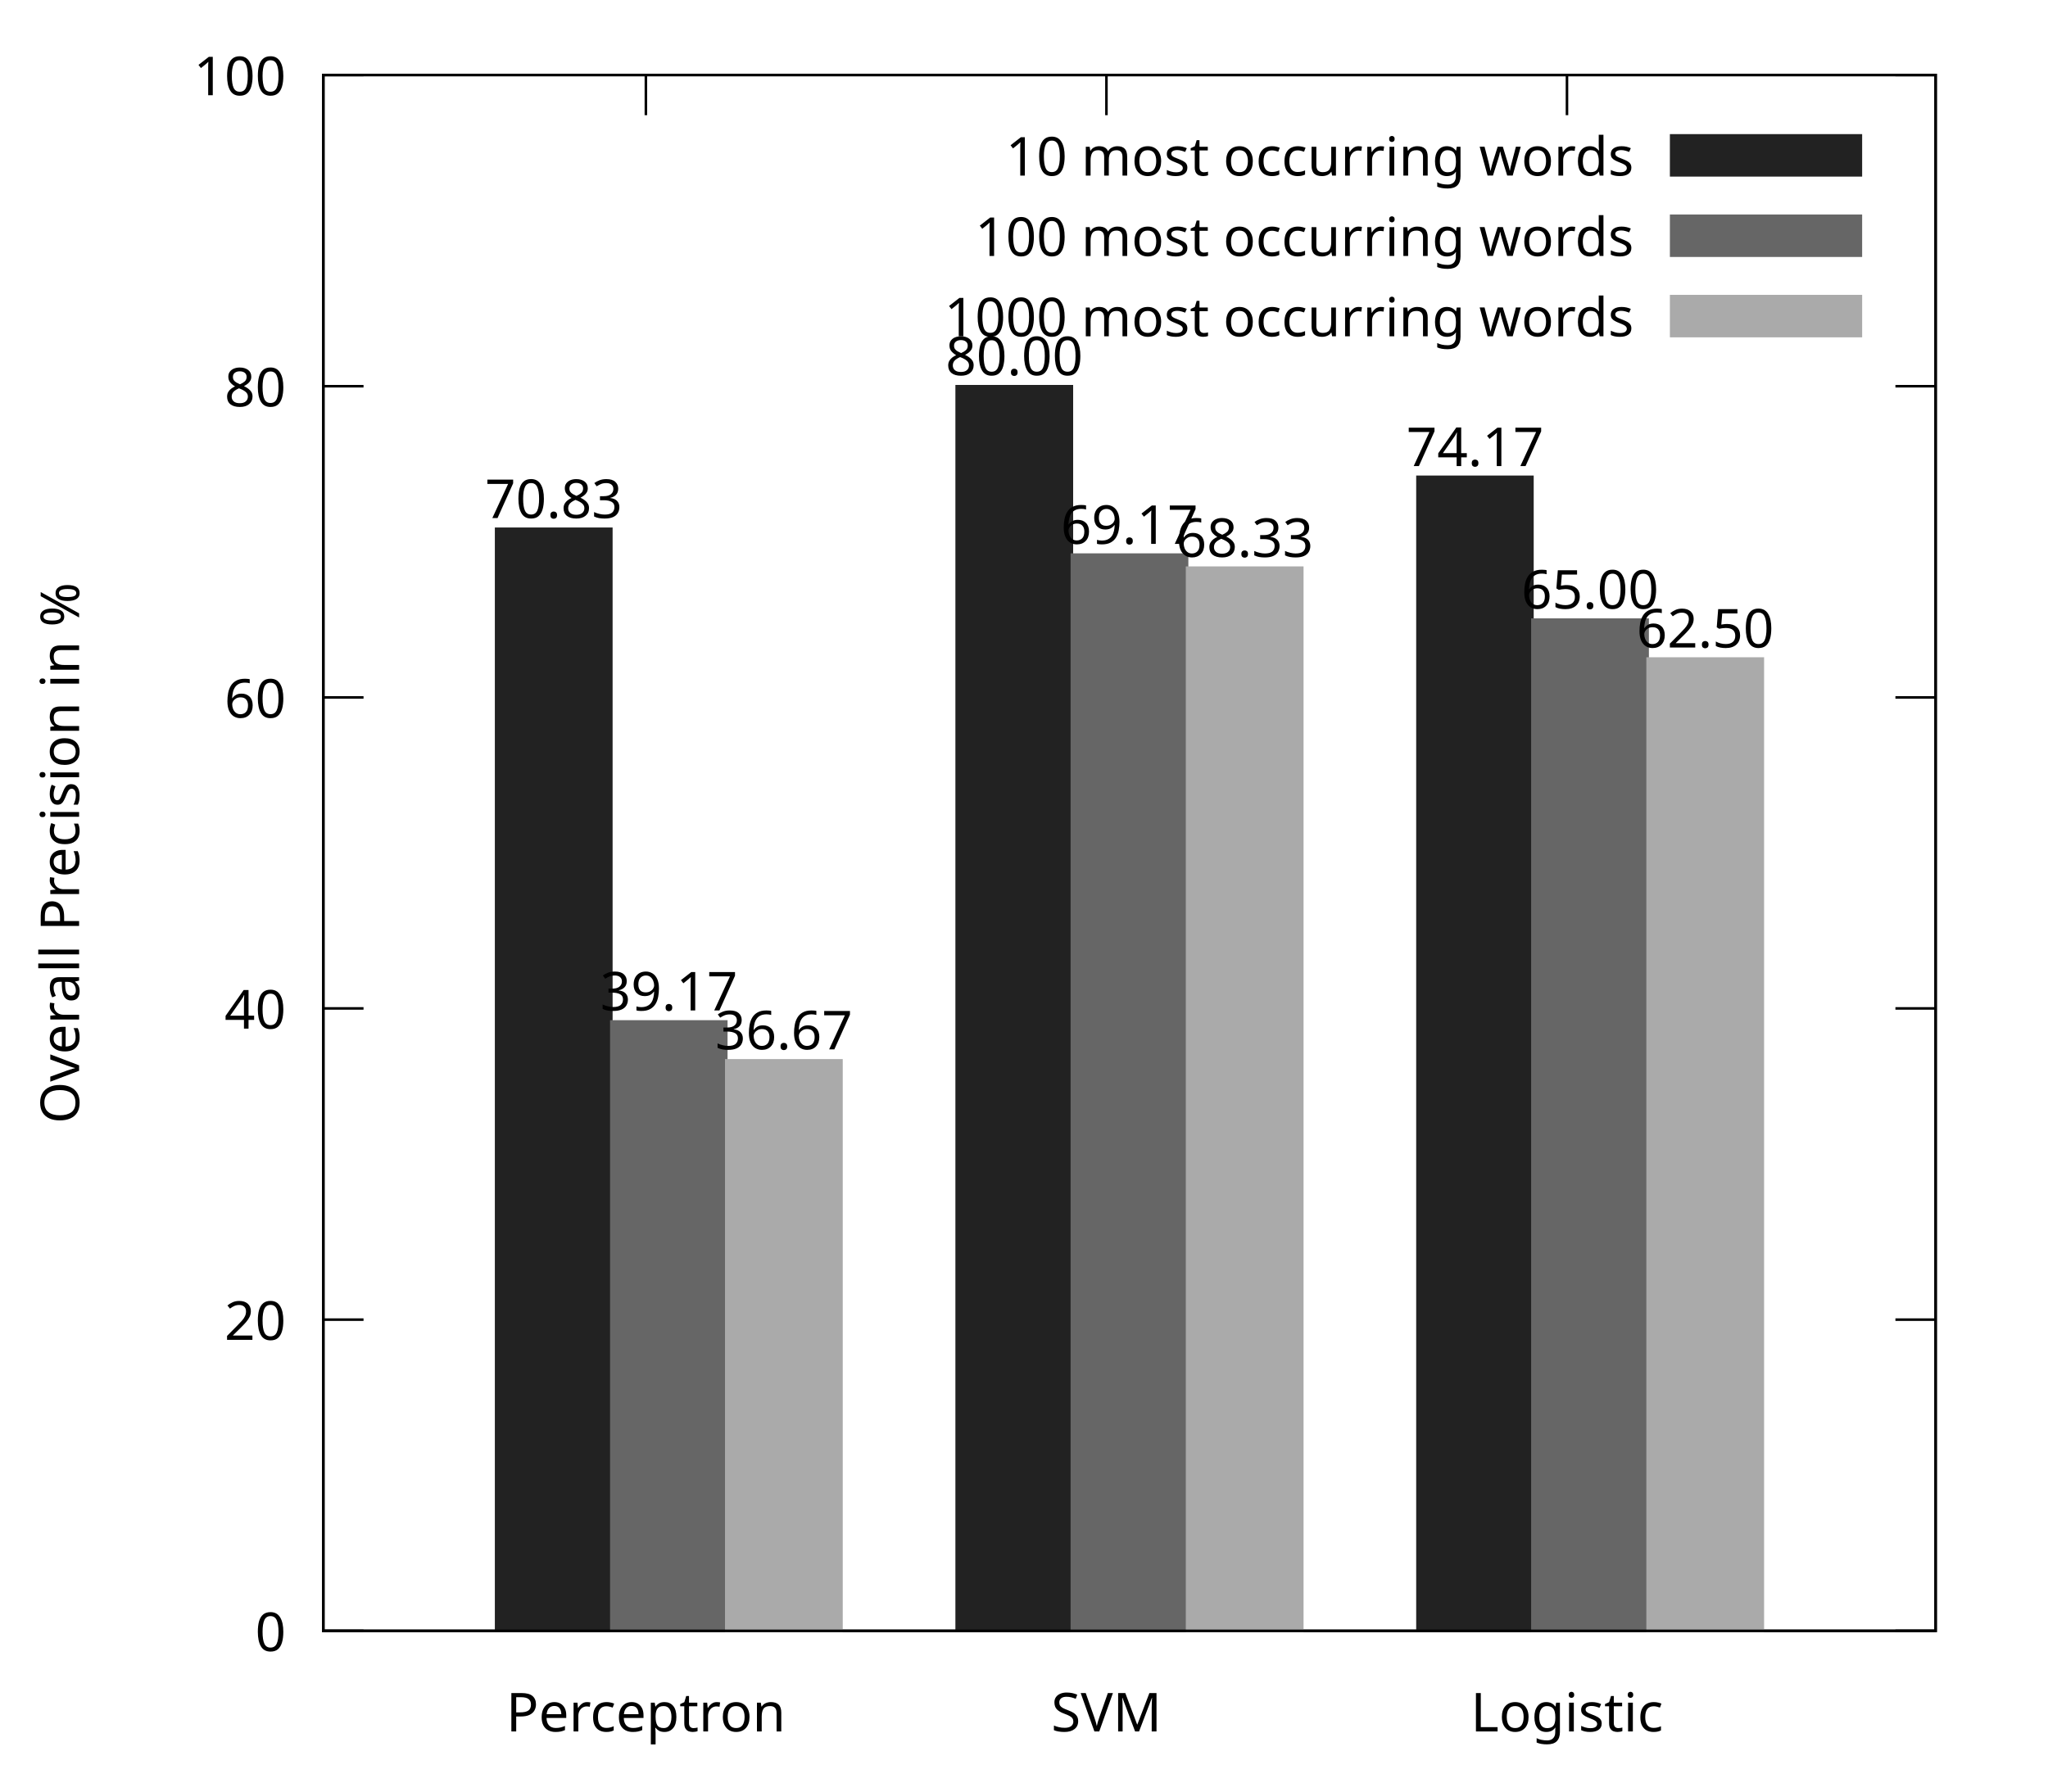
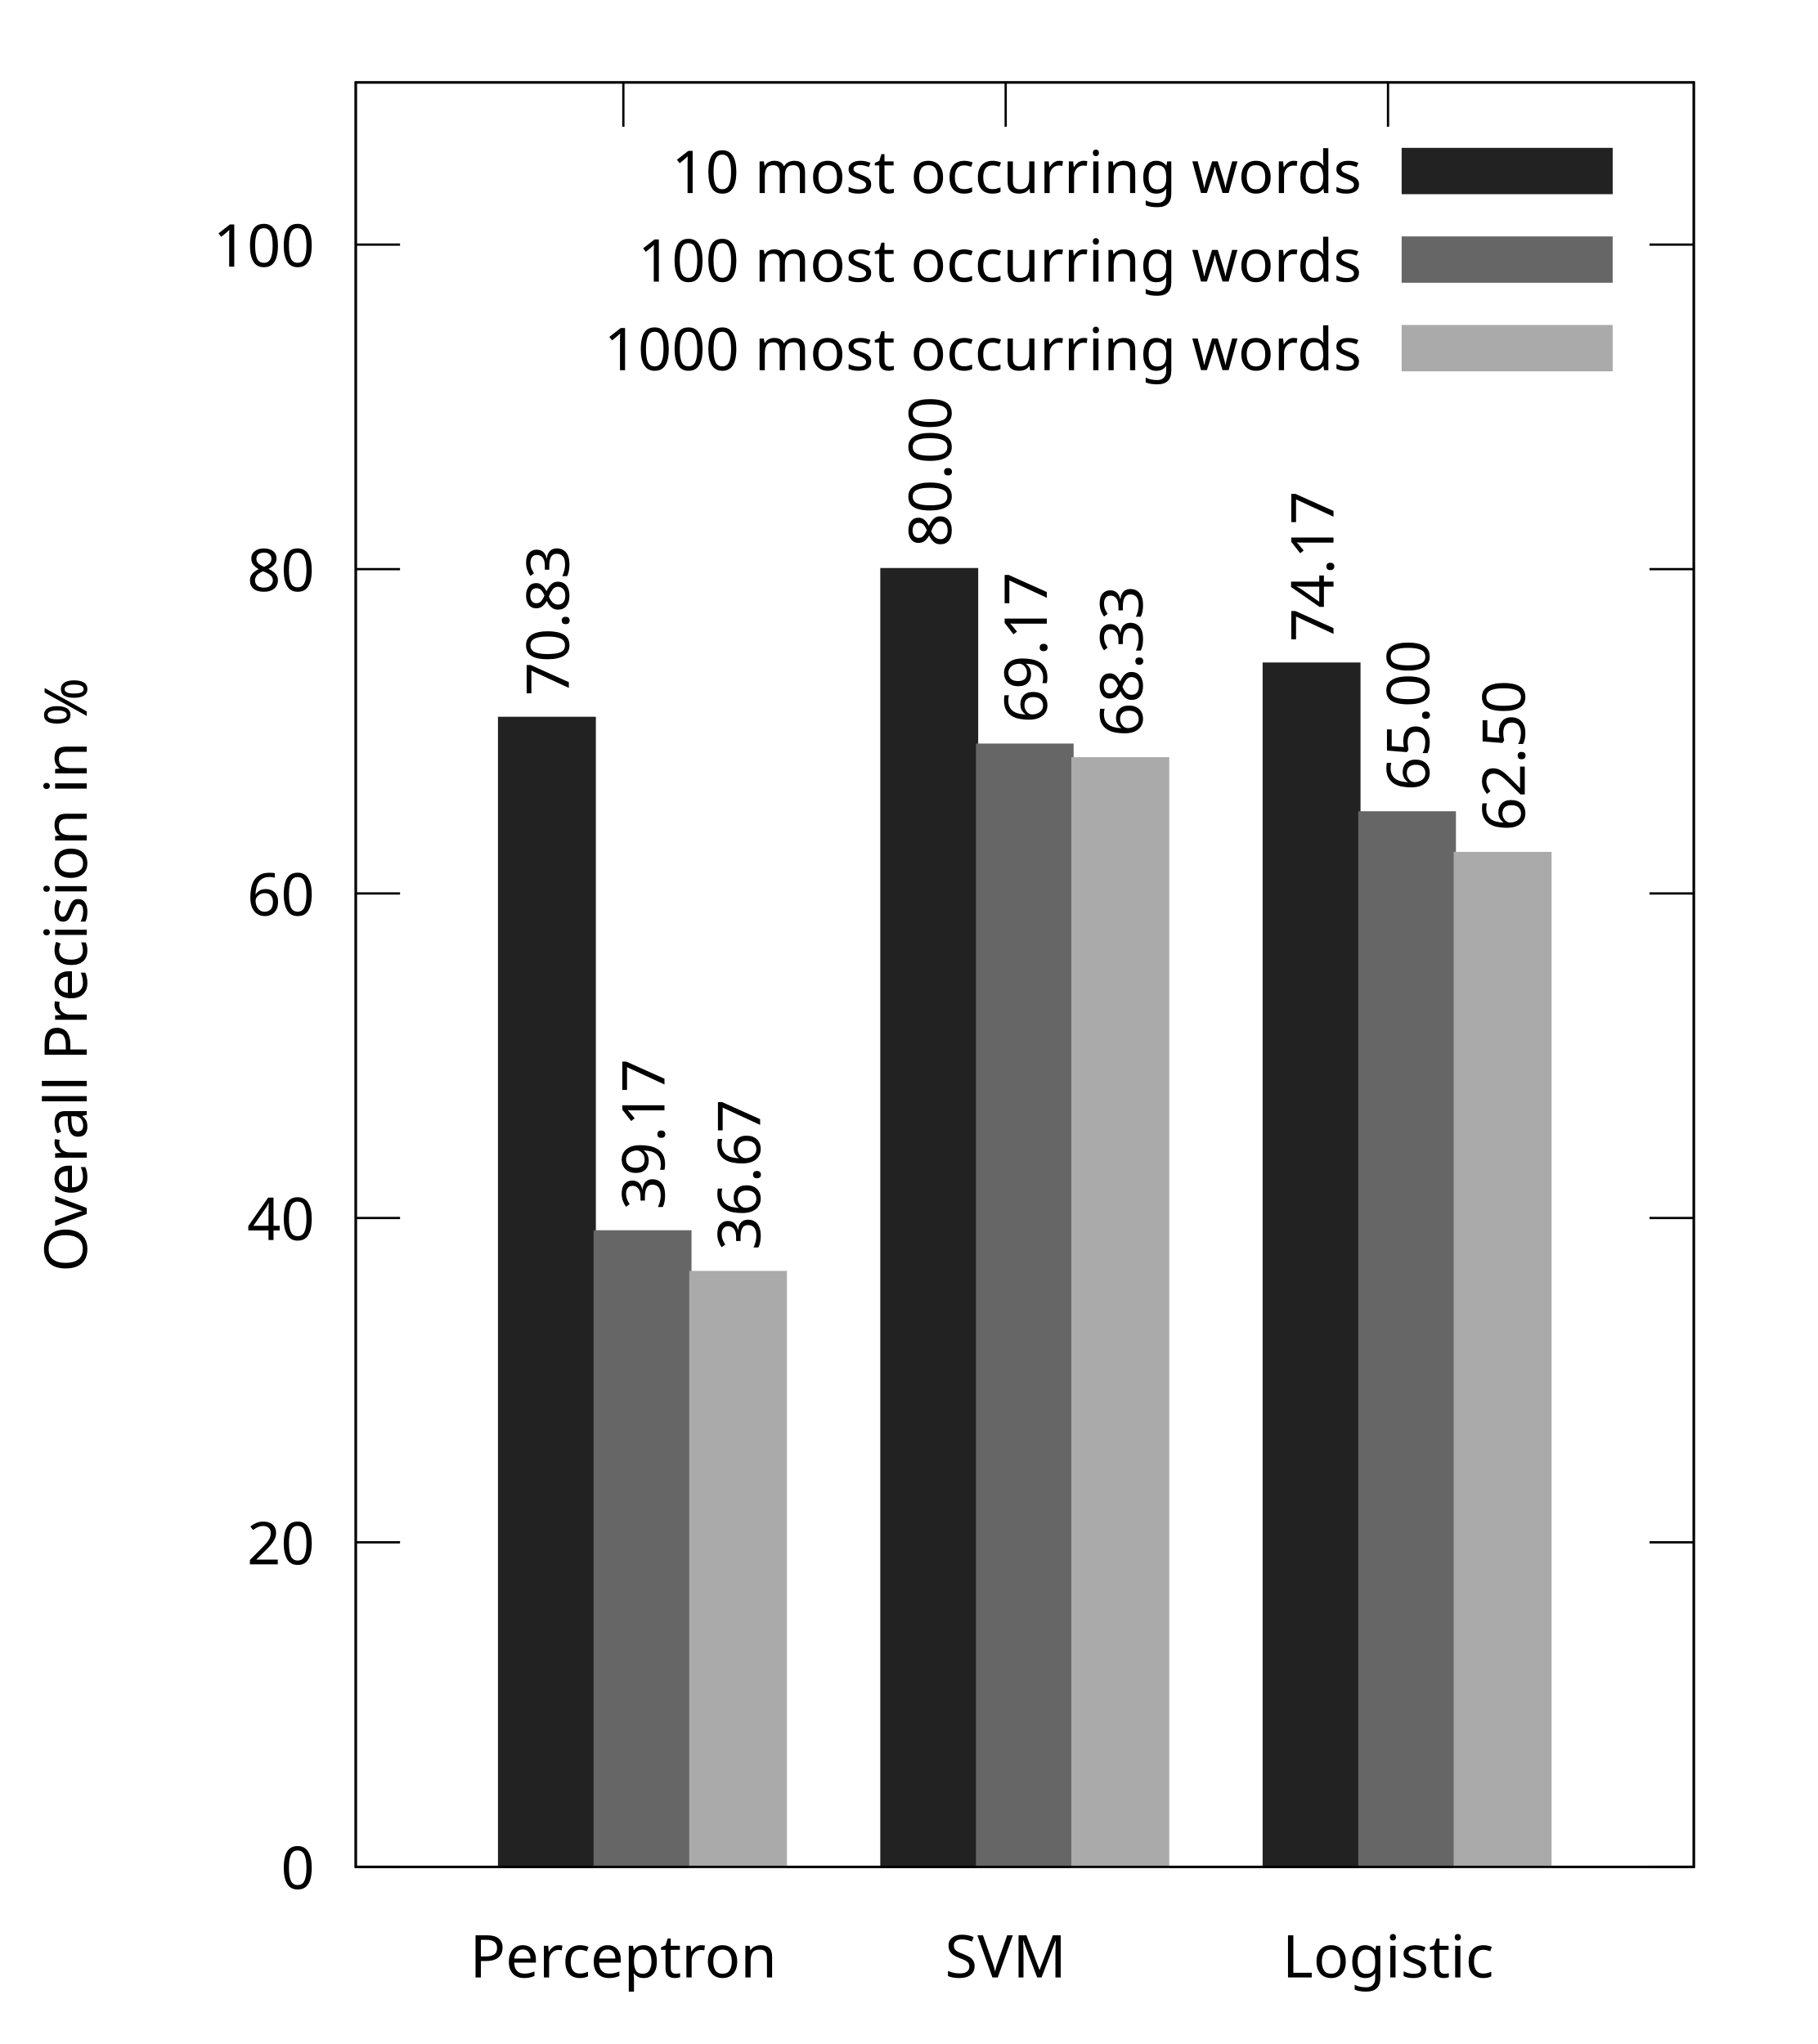
- <svg xmlns="http://www.w3.org/2000/svg" xmlns:xlink="http://www.w3.org/1999/xlink" width="800" height="700" viewBox="0 0 800 700">
+ <svg xmlns="http://www.w3.org/2000/svg" xmlns:xlink="http://www.w3.org/1999/xlink" width="800" height="900" viewBox="0 0 800 900">
  <g id="gnuplot_canvas">
-     <rect x="0" y="0" width="800" height="700" fill="none" />
+     <rect x="0" y="0" width="800" height="900" fill="none" />
    <defs>
      <circle id="gpDot" r="0.5" stroke-width="0.5" />
-       <path id="gpPt0" stroke-width="0.127" stroke="currentColor" d="M-1,0 h2 M0,-1 v2" />
-       <path id="gpPt1" stroke-width="0.127" stroke="currentColor" d="M-1,-1 L1,1 M1,-1 L-1,1" />
-       <path id="gpPt2" stroke-width="0.127" stroke="currentColor" d="M-1,0 L1,0 M0,-1 L0,1 M-1,-1 L1,1 M-1,1 L1,-1" />
-       <rect id="gpPt3" stroke-width="0.127" stroke="currentColor" x="-1" y="-1" width="2" height="2" />
-       <rect id="gpPt4" stroke-width="0.127" stroke="currentColor" fill="currentColor" x="-1" y="-1" width="2" height="2" />
-       <circle id="gpPt5" stroke-width="0.127" stroke="currentColor" cx="0" cy="0" r="1" />
+       <path id="gpPt0" stroke-width="0.103" stroke="currentColor" d="M-1,0 h2 M0,-1 v2" />
+       <path id="gpPt1" stroke-width="0.103" stroke="currentColor" d="M-1,-1 L1,1 M1,-1 L-1,1" />
+       <path id="gpPt2" stroke-width="0.103" stroke="currentColor" d="M-1,0 L1,0 M0,-1 L0,1 M-1,-1 L1,1 M-1,1 L1,-1" />
+       <rect id="gpPt3" stroke-width="0.103" stroke="currentColor" x="-1" y="-1" width="2" height="2" />
+       <rect id="gpPt4" stroke-width="0.103" stroke="currentColor" fill="currentColor" x="-1" y="-1" width="2" height="2" />
+       <circle id="gpPt5" stroke-width="0.103" stroke="currentColor" cx="0" cy="0" r="1" />
      <use xlink:href="#gpPt5" id="gpPt6" fill="currentColor" stroke="none" />
-       <path id="gpPt7" stroke-width="0.127" stroke="currentColor" d="M0,-1.33 L-1.33,0.67 L1.33,0.67 z" />
+       <path id="gpPt7" stroke-width="0.103" stroke="currentColor" d="M0,-1.33 L-1.33,0.67 L1.33,0.67 z" />
      <use xlink:href="#gpPt7" id="gpPt8" fill="currentColor" stroke="none" />
      <use xlink:href="#gpPt7" id="gpPt9" stroke="currentColor" transform="rotate(180)" />
      <use xlink:href="#gpPt9" id="gpPt10" fill="currentColor" stroke="none" />
      <use xlink:href="#gpPt3" id="gpPt11" stroke="currentColor" transform="rotate(45)" />
      <use xlink:href="#gpPt11" id="gpPt12" fill="currentColor" stroke="none" />
-       <path id="gpPt13" stroke-width="0.127" stroke="currentColor" d="M0,1.330 L1.265,0.411 L0.782,-1.067 L-0.782,-1.076 L-1.265,0.411 z" />
+       <path id="gpPt13" stroke-width="0.103" stroke="currentColor" d="M0,1.330 L1.265,0.411 L0.782,-1.067 L-0.782,-1.076 L-1.265,0.411 z" />
      <use xlink:href="#gpPt13" id="gpPt14" fill="currentColor" stroke="none" />
      <filter id="textbox" filterUnits="objectBoundingBox" x="0" y="0" height="1" width="1">
        <feFlood flood-color="white" flood-opacity="1" result="bgnd" />
        <feComposite in="SourceGraphic" in2="bgnd" operator="atop" />
      </filter>
      <filter id="greybox" filterUnits="objectBoundingBox" x="0" y="0" height="1" width="1">
        <feFlood flood-color="lightgrey" flood-opacity="1" result="grey" />
        <feComposite in="SourceGraphic" in2="grey" operator="atop" />
      </filter>
    </defs>
    <g fill="none" color="white" stroke="black" stroke-width="1.00" stroke-linecap="butt" stroke-linejoin="miter">
</g>
    <g fill="none" color="black" stroke="currentColor" stroke-width="1.00" stroke-linecap="butt" stroke-linejoin="miter">
-       <path stroke="black" d="M126.3,637.2 L142.0,637.2 M756.1,637.2 L740.4,637.2  " />
-       <g transform="translate(111.7,645.1)" stroke="none" fill="black" font-family="Verdana" font-size="21.00" text-anchor="end">
+       <path stroke="black" d="M156.6,822.0 L176.1,822.0 M745.6,822.0 L726.1,822.0  " />
+       <g transform="translate(138.5,831.7)" stroke="none" fill="black" font-family="Verdana" font-size="26.00" text-anchor="end">
        <text>
          <tspan font-family="Verdana"> 0</tspan>
        </text>
      </g>
    </g>
    <g fill="none" color="black" stroke="currentColor" stroke-width="1.00" stroke-linecap="butt" stroke-linejoin="miter">
-       <path stroke="black" d="M126.3,515.6 L142.0,515.6 M756.1,515.6 L740.4,515.6  " />
-       <g transform="translate(111.7,523.5)" stroke="none" fill="black" font-family="Verdana" font-size="21.00" text-anchor="end">
+       <path stroke="black" d="M156.6,679.1 L176.1,679.1 M745.6,679.1 L726.1,679.1  " />
+       <g transform="translate(138.5,688.8)" stroke="none" fill="black" font-family="Verdana" font-size="26.00" text-anchor="end">
        <text>
          <tspan font-family="Verdana"> 20</tspan>
        </text>
      </g>
    </g>
    <g fill="none" color="black" stroke="currentColor" stroke-width="1.00" stroke-linecap="butt" stroke-linejoin="miter">
-       <path stroke="black" d="M126.3,394.0 L142.0,394.0 M756.1,394.0 L740.4,394.0  " />
-       <g transform="translate(111.7,401.9)" stroke="none" fill="black" font-family="Verdana" font-size="21.00" text-anchor="end">
+       <path stroke="black" d="M156.6,536.3 L176.1,536.3 M745.6,536.3 L726.1,536.3  " />
+       <g transform="translate(138.5,546.0)" stroke="none" fill="black" font-family="Verdana" font-size="26.00" text-anchor="end">
        <text>
          <tspan font-family="Verdana"> 40</tspan>
        </text>
      </g>
    </g>
    <g fill="none" color="black" stroke="currentColor" stroke-width="1.00" stroke-linecap="butt" stroke-linejoin="miter">
-       <path stroke="black" d="M126.3,272.5 L142.0,272.5 M756.1,272.5 L740.4,272.5  " />
-       <g transform="translate(111.7,280.4)" stroke="none" fill="black" font-family="Verdana" font-size="21.00" text-anchor="end">
+       <path stroke="black" d="M156.6,393.4 L176.1,393.4 M745.6,393.4 L726.1,393.4  " />
+       <g transform="translate(138.5,403.1)" stroke="none" fill="black" font-family="Verdana" font-size="26.00" text-anchor="end">
        <text>
          <tspan font-family="Verdana"> 60</tspan>
        </text>
      </g>
    </g>
    <g fill="none" color="black" stroke="currentColor" stroke-width="1.00" stroke-linecap="butt" stroke-linejoin="miter">
-       <path stroke="black" d="M126.3,150.9 L142.0,150.9 M756.1,150.9 L740.4,150.9  " />
-       <g transform="translate(111.7,158.8)" stroke="none" fill="black" font-family="Verdana" font-size="21.00" text-anchor="end">
+       <path stroke="black" d="M156.6,250.6 L176.1,250.6 M745.6,250.6 L726.1,250.6  " />
+       <g transform="translate(138.5,260.3)" stroke="none" fill="black" font-family="Verdana" font-size="26.00" text-anchor="end">
        <text>
          <tspan font-family="Verdana"> 80</tspan>
        </text>
      </g>
    </g>
    <g fill="none" color="black" stroke="currentColor" stroke-width="1.00" stroke-linecap="butt" stroke-linejoin="miter">
-       <path stroke="black" d="M126.3,29.3 L142.0,29.3 M756.1,29.3 L740.4,29.3  " />
-       <g transform="translate(111.7,37.2)" stroke="none" fill="black" font-family="Verdana" font-size="21.00" text-anchor="end">
+       <path stroke="black" d="M156.6,107.7 L176.1,107.7 M745.6,107.7 L726.1,107.7  " />
+       <g transform="translate(138.5,117.4)" stroke="none" fill="black" font-family="Verdana" font-size="26.00" text-anchor="end">
        <text>
          <tspan font-family="Verdana"> 100</tspan>
        </text>
      </g>
    </g>
    <g fill="none" color="black" stroke="currentColor" stroke-width="1.00" stroke-linecap="butt" stroke-linejoin="miter">
-       <path stroke="black" d="M252.3,637.2 L252.3,621.5 M252.3,29.3 L252.3,45.0  " />
-       <g transform="translate(252.3,676.5)" stroke="none" fill="black" font-family="Verdana" font-size="21.00" text-anchor="middle">
+       <path stroke="black" d="M274.4,822.0 L274.4,802.5 M274.4,36.3 L274.4,55.8  " />
+       <g transform="translate(274.4,870.7)" stroke="none" fill="black" font-family="Verdana" font-size="26.00" text-anchor="middle">
        <text>
          <tspan font-family="Verdana">Perceptron</tspan>
        </text>
      </g>
    </g>
    <g fill="none" color="black" stroke="currentColor" stroke-width="1.00" stroke-linecap="butt" stroke-linejoin="miter">
-       <path stroke="black" d="M432.2,637.2 L432.2,621.5 M432.2,29.3 L432.2,45.0  " />
-       <g transform="translate(432.2,676.5)" stroke="none" fill="black" font-family="Verdana" font-size="21.00" text-anchor="middle">
+       <path stroke="black" d="M442.7,822.0 L442.7,802.5 M442.7,36.3 L442.7,55.8  " />
+       <g transform="translate(442.7,870.7)" stroke="none" fill="black" font-family="Verdana" font-size="26.00" text-anchor="middle">
        <text>
          <tspan font-family="Verdana">SVM</tspan>
        </text>
      </g>
    </g>
    <g fill="none" color="black" stroke="currentColor" stroke-width="1.00" stroke-linecap="butt" stroke-linejoin="miter">
-       <path stroke="black" d="M612.1,637.2 L612.1,621.5 M612.1,29.3 L612.1,45.0  " />
-       <g transform="translate(612.1,676.5)" stroke="none" fill="black" font-family="Verdana" font-size="21.00" text-anchor="middle">
+       <path stroke="black" d="M611.0,822.0 L611.0,802.5 M611.0,36.3 L611.0,55.8  " />
+       <g transform="translate(611.0,870.7)" stroke="none" fill="black" font-family="Verdana" font-size="26.00" text-anchor="middle">
        <text>
          <tspan font-family="Verdana">Logistic</tspan>
        </text>
      </g>
    </g>
    <g fill="none" color="black" stroke="currentColor" stroke-width="1.00" stroke-linecap="butt" stroke-linejoin="miter">
</g>
    <g fill="none" color="black" stroke="currentColor" stroke-width="1.00" stroke-linecap="butt" stroke-linejoin="miter">
-       <path stroke="black" d="M126.3,29.3 L126.3,637.2 L756.1,637.2 L756.1,29.3 L126.3,29.3 Z  " />
-     </g>
-     <g fill="none" color="black" stroke="currentColor" stroke-width="1.00" stroke-linecap="butt" stroke-linejoin="miter">
-       <g transform="translate(30.9,333.3) rotate(270)" stroke="none" fill="black" font-family="Verdana" font-size="21.00" text-anchor="middle">
+       <path stroke="black" d="M156.6,36.3 L156.6,822.0 L745.6,822.0 L745.6,36.3 L156.6,36.3 Z  " />
+     </g>
+     <g fill="none" color="black" stroke="currentColor" stroke-width="1.00" stroke-linecap="butt" stroke-linejoin="miter">
+       <g transform="translate(38.2,429.2) rotate(270)" stroke="none" fill="black" font-family="Verdana" font-size="26.00" text-anchor="middle">
        <text>
          <tspan font-family="Verdana">Overall Precision in %</tspan>
        </text>
      </g>
    </g>
    <g fill="none" color="black" stroke="currentColor" stroke-width="1.00" stroke-linecap="butt" stroke-linejoin="miter">
</g>
    <g id="gnuplot_plot_1">
      <g fill="none" color="black" stroke="currentColor" stroke-width="1.00" stroke-linecap="butt" stroke-linejoin="miter">
-         <g transform="translate(638.2,68.6)" stroke="none" fill="black" font-family="Verdana" font-size="21.00" text-anchor="end">
+         <g transform="translate(599.4,85.0)" stroke="none" fill="black" font-family="Verdana" font-size="26.00" text-anchor="end">
          <text>
            <tspan font-family="Verdana">10 most occurring words</tspan>
          </text>
        </g>
      </g>
      <g fill="none" color="black" stroke="currentColor" stroke-width="1.00" stroke-linecap="butt" stroke-linejoin="miter">
        <g stroke="none" shape-rendering="crispEdges">
-           <polygon fill="rgb( 34,  34,  34)" points="652.8,68.5 726.9,68.5 726.9,52.8 652.8,52.8 " />
-         </g>
-         <path stroke="rgb( 34,  34,  34)" d="M652.8,68.5 L726.9,68.5 L726.9,52.9 L652.8,52.9 L652.8,68.5 Z  " />
-       </g>
-       <g fill="none" color="black" stroke="currentColor" stroke-width="1.00" stroke-linecap="butt" stroke-linejoin="miter">
-         <g stroke="none" shape-rendering="crispEdges">
-           <polygon fill="rgb( 34,  34,  34)" points="193.8,637.2 238.9,637.2 238.9,206.5 193.8,206.5 " />
-         </g>
-         <path stroke="rgb( 34,  34,  34)" d="M193.8,637.2 L193.8,206.6 L238.8,206.6 L238.8,637.2 L193.8,637.2 Z  " />
-         <g stroke="none" shape-rendering="crispEdges">
-           <polygon fill="rgb( 34,  34,  34)" points="373.7,637.2 418.8,637.2 418.8,150.8 373.7,150.8 " />
-         </g>
-         <path stroke="rgb( 34,  34,  34)" d="M373.7,637.2 L373.7,150.9 L418.7,150.9 L418.7,637.2 L373.7,637.2 Z  " />
-         <g stroke="none" shape-rendering="crispEdges">
-           <polygon fill="rgb( 34,  34,  34)" points="553.7,637.2 598.7,637.2 598.7,186.2 553.7,186.2 " />
-         </g>
-         <path stroke="rgb( 34,  34,  34)" d="M553.7,637.2 L553.7,186.3 L598.6,186.3 L598.6,637.2 L553.7,637.2 Z  " />
+           <polygon fill="rgb( 34,  34,  34)" points="617.5,85.0 709.4,85.0 709.4,65.5 617.5,65.5 " />
+         </g>
+         <path stroke="rgb( 34,  34,  34)" d="M617.5,85.0 L709.4,85.0 L709.4,65.6 L617.5,65.6 L617.5,85.0 Z  " />
+       </g>
+       <g fill="none" color="black" stroke="currentColor" stroke-width="1.00" stroke-linecap="butt" stroke-linejoin="miter">
+         <g stroke="none" shape-rendering="crispEdges">
+           <polygon fill="rgb( 34,  34,  34)" points="219.7,822.0 261.9,822.0 261.9,316.0 219.7,316.0 " />
+         </g>
+         <path stroke="rgb( 34,  34,  34)" d="M219.7,822.0 L219.7,316.1 L261.8,316.1 L261.8,822.0 L219.7,822.0 Z  " />
+         <g stroke="none" shape-rendering="crispEdges">
+           <polygon fill="rgb( 34,  34,  34)" points="388.0,822.0 430.2,822.0 430.2,250.5 388.0,250.5 " />
+         </g>
+         <path stroke="rgb( 34,  34,  34)" d="M388.0,822.0 L388.0,250.6 L430.1,250.6 L430.1,822.0 L388.0,822.0 Z  " />
+         <g stroke="none" shape-rendering="crispEdges">
+           <polygon fill="rgb( 34,  34,  34)" points="556.3,822.0 598.5,822.0 598.5,292.1 556.3,292.1 " />
+         </g>
+         <path stroke="rgb( 34,  34,  34)" d="M556.3,822.0 L556.3,292.2 L598.4,292.2 L598.4,822.0 L556.3,822.0 Z  " />
      </g>
    </g>
    <g id="gnuplot_plot_2">
      <g fill="none" color="black" stroke="currentColor" stroke-width="1.00" stroke-linecap="butt" stroke-linejoin="miter">
-         <g transform="translate(216.3,202.4)" stroke="none" fill="black" font-family="Verdana" font-size="21.00" text-anchor="middle">
+         <g transform="translate(250.4,273.2) rotate(-90)" stroke="none" fill="black" font-family="Verdana" font-size="26.00" text-anchor="middle">
          <text>
            <tspan font-family="Verdana">70.83</tspan>
          </text>
        </g>
-         <g transform="translate(396.2,146.6)" stroke="none" fill="black" font-family="Verdana" font-size="21.00" text-anchor="middle">
+         <g transform="translate(418.7,207.7) rotate(-90)" stroke="none" fill="black" font-family="Verdana" font-size="26.00" text-anchor="middle">
          <text>
            <tspan font-family="Verdana">80.00</tspan>
          </text>
        </g>
-         <g transform="translate(576.2,182.1)" stroke="none" fill="black" font-family="Verdana" font-size="21.00" text-anchor="middle">
+         <g transform="translate(587.0,249.4) rotate(-90)" stroke="none" fill="black" font-family="Verdana" font-size="26.00" text-anchor="middle">
          <text>
            <tspan font-family="Verdana">74.17</tspan>
          </text>
        </g>
      </g>
    </g>
    <g id="gnuplot_plot_3">
      <g fill="none" color="black" stroke="currentColor" stroke-width="1.00" stroke-linecap="butt" stroke-linejoin="miter">
-         <g transform="translate(638.2,100.0)" stroke="none" fill="black" font-family="Verdana" font-size="21.00" text-anchor="end">
+         <g transform="translate(599.4,124.0)" stroke="none" fill="black" font-family="Verdana" font-size="26.00" text-anchor="end">
          <text>
            <tspan font-family="Verdana">100 most occurring words</tspan>
          </text>
        </g>
      </g>
      <g fill="none" color="black" stroke="currentColor" stroke-width="1.00" stroke-linecap="butt" stroke-linejoin="miter">
        <g stroke="none" shape-rendering="crispEdges">
-           <polygon fill="rgb(102, 102, 102)" points="652.8,99.9 726.9,99.9 726.9,84.2 652.8,84.2 " />
-         </g>
-         <path stroke="rgb(102, 102, 102)" d="M652.8,99.9 L726.9,99.9 L726.9,84.3 L652.8,84.3 L652.8,99.9 Z  " />
-       </g>
-       <g fill="none" color="black" stroke="currentColor" stroke-width="1.00" stroke-linecap="butt" stroke-linejoin="miter">
-         <g stroke="none" shape-rendering="crispEdges">
-           <polygon fill="rgb(102, 102, 102)" points="238.8,637.2 283.8,637.2 283.8,399.0 238.8,399.0 " />
-         </g>
-         <path stroke="rgb(102, 102, 102)" d="M238.8,637.2 L238.8,399.1 L283.7,399.1 L283.7,637.2 L238.8,637.2 Z  " />
-         <g stroke="none" shape-rendering="crispEdges">
-           <polygon fill="rgb(102, 102, 102)" points="418.7,637.2 463.8,637.2 463.8,216.6 418.7,216.6 " />
-         </g>
-         <path stroke="rgb(102, 102, 102)" d="M418.7,637.2 L418.7,216.7 L463.7,216.7 L463.7,637.2 L418.7,637.2 Z  " />
-         <g stroke="none" shape-rendering="crispEdges">
-           <polygon fill="rgb(102, 102, 102)" points="598.6,637.2 643.7,637.2 643.7,242.0 598.6,242.0 " />
-         </g>
-         <path stroke="rgb(102, 102, 102)" d="M598.6,637.2 L598.6,242.1 L643.6,242.1 L643.6,637.2 L598.6,637.2 Z  " />
+           <polygon fill="rgb(102, 102, 102)" points="617.5,124.0 709.4,124.0 709.4,104.5 617.5,104.5 " />
+         </g>
+         <path stroke="rgb(102, 102, 102)" d="M617.5,124.0 L709.4,124.0 L709.4,104.6 L617.5,104.6 L617.5,124.0 Z  " />
+       </g>
+       <g fill="none" color="black" stroke="currentColor" stroke-width="1.00" stroke-linecap="butt" stroke-linejoin="miter">
+         <g stroke="none" shape-rendering="crispEdges">
+           <polygon fill="rgb(102, 102, 102)" points="261.8,822.0 304.0,822.0 304.0,542.1 261.8,542.1 " />
+         </g>
+         <path stroke="rgb(102, 102, 102)" d="M261.8,822.0 L261.8,542.2 L303.9,542.2 L303.9,822.0 L261.8,822.0 Z  " />
+         <g stroke="none" shape-rendering="crispEdges">
+           <polygon fill="rgb(102, 102, 102)" points="430.1,822.0 472.2,822.0 472.2,327.8 430.1,327.8 " />
+         </g>
+         <path stroke="rgb(102, 102, 102)" d="M430.1,822.0 L430.1,327.9 L472.1,327.9 L472.1,822.0 L430.1,822.0 Z  " />
+         <g stroke="none" shape-rendering="crispEdges">
+           <polygon fill="rgb(102, 102, 102)" points="598.4,822.0 640.5,822.0 640.5,357.6 598.4,357.6 " />
+         </g>
+         <path stroke="rgb(102, 102, 102)" d="M598.4,822.0 L598.4,357.7 L640.4,357.7 L640.4,822.0 L598.4,822.0 Z  " />
      </g>
    </g>
    <g id="gnuplot_plot_4">
      <g fill="none" color="black" stroke="currentColor" stroke-width="1.00" stroke-linecap="butt" stroke-linejoin="miter">
-         <g transform="translate(261.3,394.8)" stroke="none" fill="black" font-family="Verdana" font-size="21.00" text-anchor="middle">
+         <g transform="translate(292.5,499.4) rotate(-90)" stroke="none" fill="black" font-family="Verdana" font-size="26.00" text-anchor="middle">
          <text>
            <tspan font-family="Verdana">39.17</tspan>
          </text>
        </g>
-         <g transform="translate(441.2,212.5)" stroke="none" fill="black" font-family="Verdana" font-size="21.00" text-anchor="middle">
+         <g transform="translate(460.8,285.1) rotate(-90)" stroke="none" fill="black" font-family="Verdana" font-size="26.00" text-anchor="middle">
          <text>
            <tspan font-family="Verdana">69.17</tspan>
          </text>
        </g>
-         <g transform="translate(621.1,237.8)" stroke="none" fill="black" font-family="Verdana" font-size="21.00" text-anchor="middle">
+         <g transform="translate(629.1,314.9) rotate(-90)" stroke="none" fill="black" font-family="Verdana" font-size="26.00" text-anchor="middle">
          <text>
            <tspan font-family="Verdana">65.00</tspan>
          </text>
        </g>
      </g>
    </g>
    <g id="gnuplot_plot_5">
      <g fill="none" color="black" stroke="currentColor" stroke-width="1.00" stroke-linecap="butt" stroke-linejoin="miter">
-         <g transform="translate(638.2,131.4)" stroke="none" fill="black" font-family="Verdana" font-size="21.00" text-anchor="end">
+         <g transform="translate(599.4,163.0)" stroke="none" fill="black" font-family="Verdana" font-size="26.00" text-anchor="end">
          <text>
            <tspan font-family="Verdana">1000 most occurring words</tspan>
          </text>
        </g>
      </g>
      <g fill="none" color="black" stroke="currentColor" stroke-width="1.00" stroke-linecap="butt" stroke-linejoin="miter">
        <g stroke="none" shape-rendering="crispEdges">
-           <polygon fill="rgb(170, 170, 170)" points="652.8,131.3 726.9,131.3 726.9,115.6 652.8,115.6 " />
-         </g>
-         <path stroke="rgb(170, 170, 170)" d="M652.8,131.3 L726.9,131.3 L726.9,115.7 L652.8,115.7 L652.8,131.3 Z  " />
-       </g>
-       <g fill="none" color="black" stroke="currentColor" stroke-width="1.00" stroke-linecap="butt" stroke-linejoin="miter">
-         <g stroke="none" shape-rendering="crispEdges">
-           <polygon fill="rgb(170, 170, 170)" points="283.7,637.2 328.8,637.2 328.8,414.2 283.7,414.2 " />
-         </g>
-         <path stroke="rgb(170, 170, 170)" d="M283.7,637.2 L283.7,414.3 L328.7,414.3 L328.7,637.2 L283.7,637.2 Z  " />
-         <g stroke="none" shape-rendering="crispEdges">
-           <polygon fill="rgb(170, 170, 170)" points="463.7,637.2 508.8,637.2 508.8,221.7 463.7,221.7 " />
-         </g>
-         <path stroke="rgb(170, 170, 170)" d="M463.7,637.2 L463.7,221.8 L508.7,221.8 L508.7,637.2 L463.7,637.2 Z  " />
-         <g stroke="none" shape-rendering="crispEdges">
-           <polygon fill="rgb(170, 170, 170)" points="643.6,637.2 688.7,637.2 688.7,257.2 643.6,257.2 " />
-         </g>
-         <path stroke="rgb(170, 170, 170)" d="M643.6,637.2 L643.6,257.3 L688.6,257.3 L688.6,637.2 L643.6,637.2 Z  " />
+           <polygon fill="rgb(170, 170, 170)" points="617.5,163.0 709.4,163.0 709.4,143.5 617.5,143.5 " />
+         </g>
+         <path stroke="rgb(170, 170, 170)" d="M617.5,163.0 L709.4,163.0 L709.4,143.6 L617.5,143.6 L617.5,163.0 Z  " />
+       </g>
+       <g fill="none" color="black" stroke="currentColor" stroke-width="1.00" stroke-linecap="butt" stroke-linejoin="miter">
+         <g stroke="none" shape-rendering="crispEdges">
+           <polygon fill="rgb(170, 170, 170)" points="303.9,822.0 346.0,822.0 346.0,560.0 303.9,560.0 " />
+         </g>
+         <path stroke="rgb(170, 170, 170)" d="M303.9,822.0 L303.9,560.1 L345.9,560.1 L345.9,822.0 L303.9,822.0 Z  " />
+         <g stroke="none" shape-rendering="crispEdges">
+           <polygon fill="rgb(170, 170, 170)" points="472.1,822.0 514.3,822.0 514.3,333.8 472.1,333.8 " />
+         </g>
+         <path stroke="rgb(170, 170, 170)" d="M472.1,822.0 L472.1,333.9 L514.2,333.9 L514.2,822.0 L472.1,822.0 Z  " />
+         <g stroke="none" shape-rendering="crispEdges">
+           <polygon fill="rgb(170, 170, 170)" points="640.4,822.0 682.6,822.0 682.6,375.5 640.4,375.5 " />
+         </g>
+         <path stroke="rgb(170, 170, 170)" d="M640.4,822.0 L640.4,375.6 L682.5,375.6 L682.5,822.0 L640.4,822.0 Z  " />
      </g>
    </g>
    <g id="gnuplot_plot_6">
      <g fill="none" color="black" stroke="currentColor" stroke-width="1.00" stroke-linecap="butt" stroke-linejoin="miter">
-         <g transform="translate(306.2,410.0)" stroke="none" fill="black" font-family="Verdana" font-size="21.00" text-anchor="middle">
+         <g transform="translate(334.6,517.2) rotate(-90)" stroke="none" fill="black" font-family="Verdana" font-size="26.00" text-anchor="middle">
          <text>
            <tspan font-family="Verdana">36.67</tspan>
          </text>
        </g>
-         <g transform="translate(486.2,217.6)" stroke="none" fill="black" font-family="Verdana" font-size="21.00" text-anchor="middle">
+         <g transform="translate(502.9,291.1) rotate(-90)" stroke="none" fill="black" font-family="Verdana" font-size="26.00" text-anchor="middle">
          <text>
            <tspan font-family="Verdana">68.33</tspan>
          </text>
        </g>
-         <g transform="translate(666.1,253.0)" stroke="none" fill="black" font-family="Verdana" font-size="21.00" text-anchor="middle">
+         <g transform="translate(671.2,332.7) rotate(-90)" stroke="none" fill="black" font-family="Verdana" font-size="26.00" text-anchor="middle">
          <text>
            <tspan font-family="Verdana">62.50</tspan>
          </text>
        </g>
      </g>
    </g>
    <g fill="none" color="white" stroke="black" stroke-width="2.00" stroke-linecap="butt" stroke-linejoin="miter">
</g>
    <g fill="none" color="black" stroke="currentColor" stroke-width="2.00" stroke-linecap="butt" stroke-linejoin="miter">
</g>
    <g fill="none" color="black" stroke="black" stroke-width="1.00" stroke-linecap="butt" stroke-linejoin="miter">
</g>
    <g fill="none" color="black" stroke="currentColor" stroke-width="1.00" stroke-linecap="butt" stroke-linejoin="miter">
-       <path stroke="black" d="M126.3,29.3 L126.3,637.2 L756.1,637.2 L756.1,29.3 L126.3,29.3 Z  " />
+       <path stroke="black" d="M156.6,36.3 L156.6,822.0 L745.6,822.0 L745.6,36.3 L156.6,36.3 Z  " />
    </g>
    <g fill="none" color="black" stroke="currentColor" stroke-width="1.00" stroke-linecap="butt" stroke-linejoin="miter">
</g>
  </g>
</svg>
